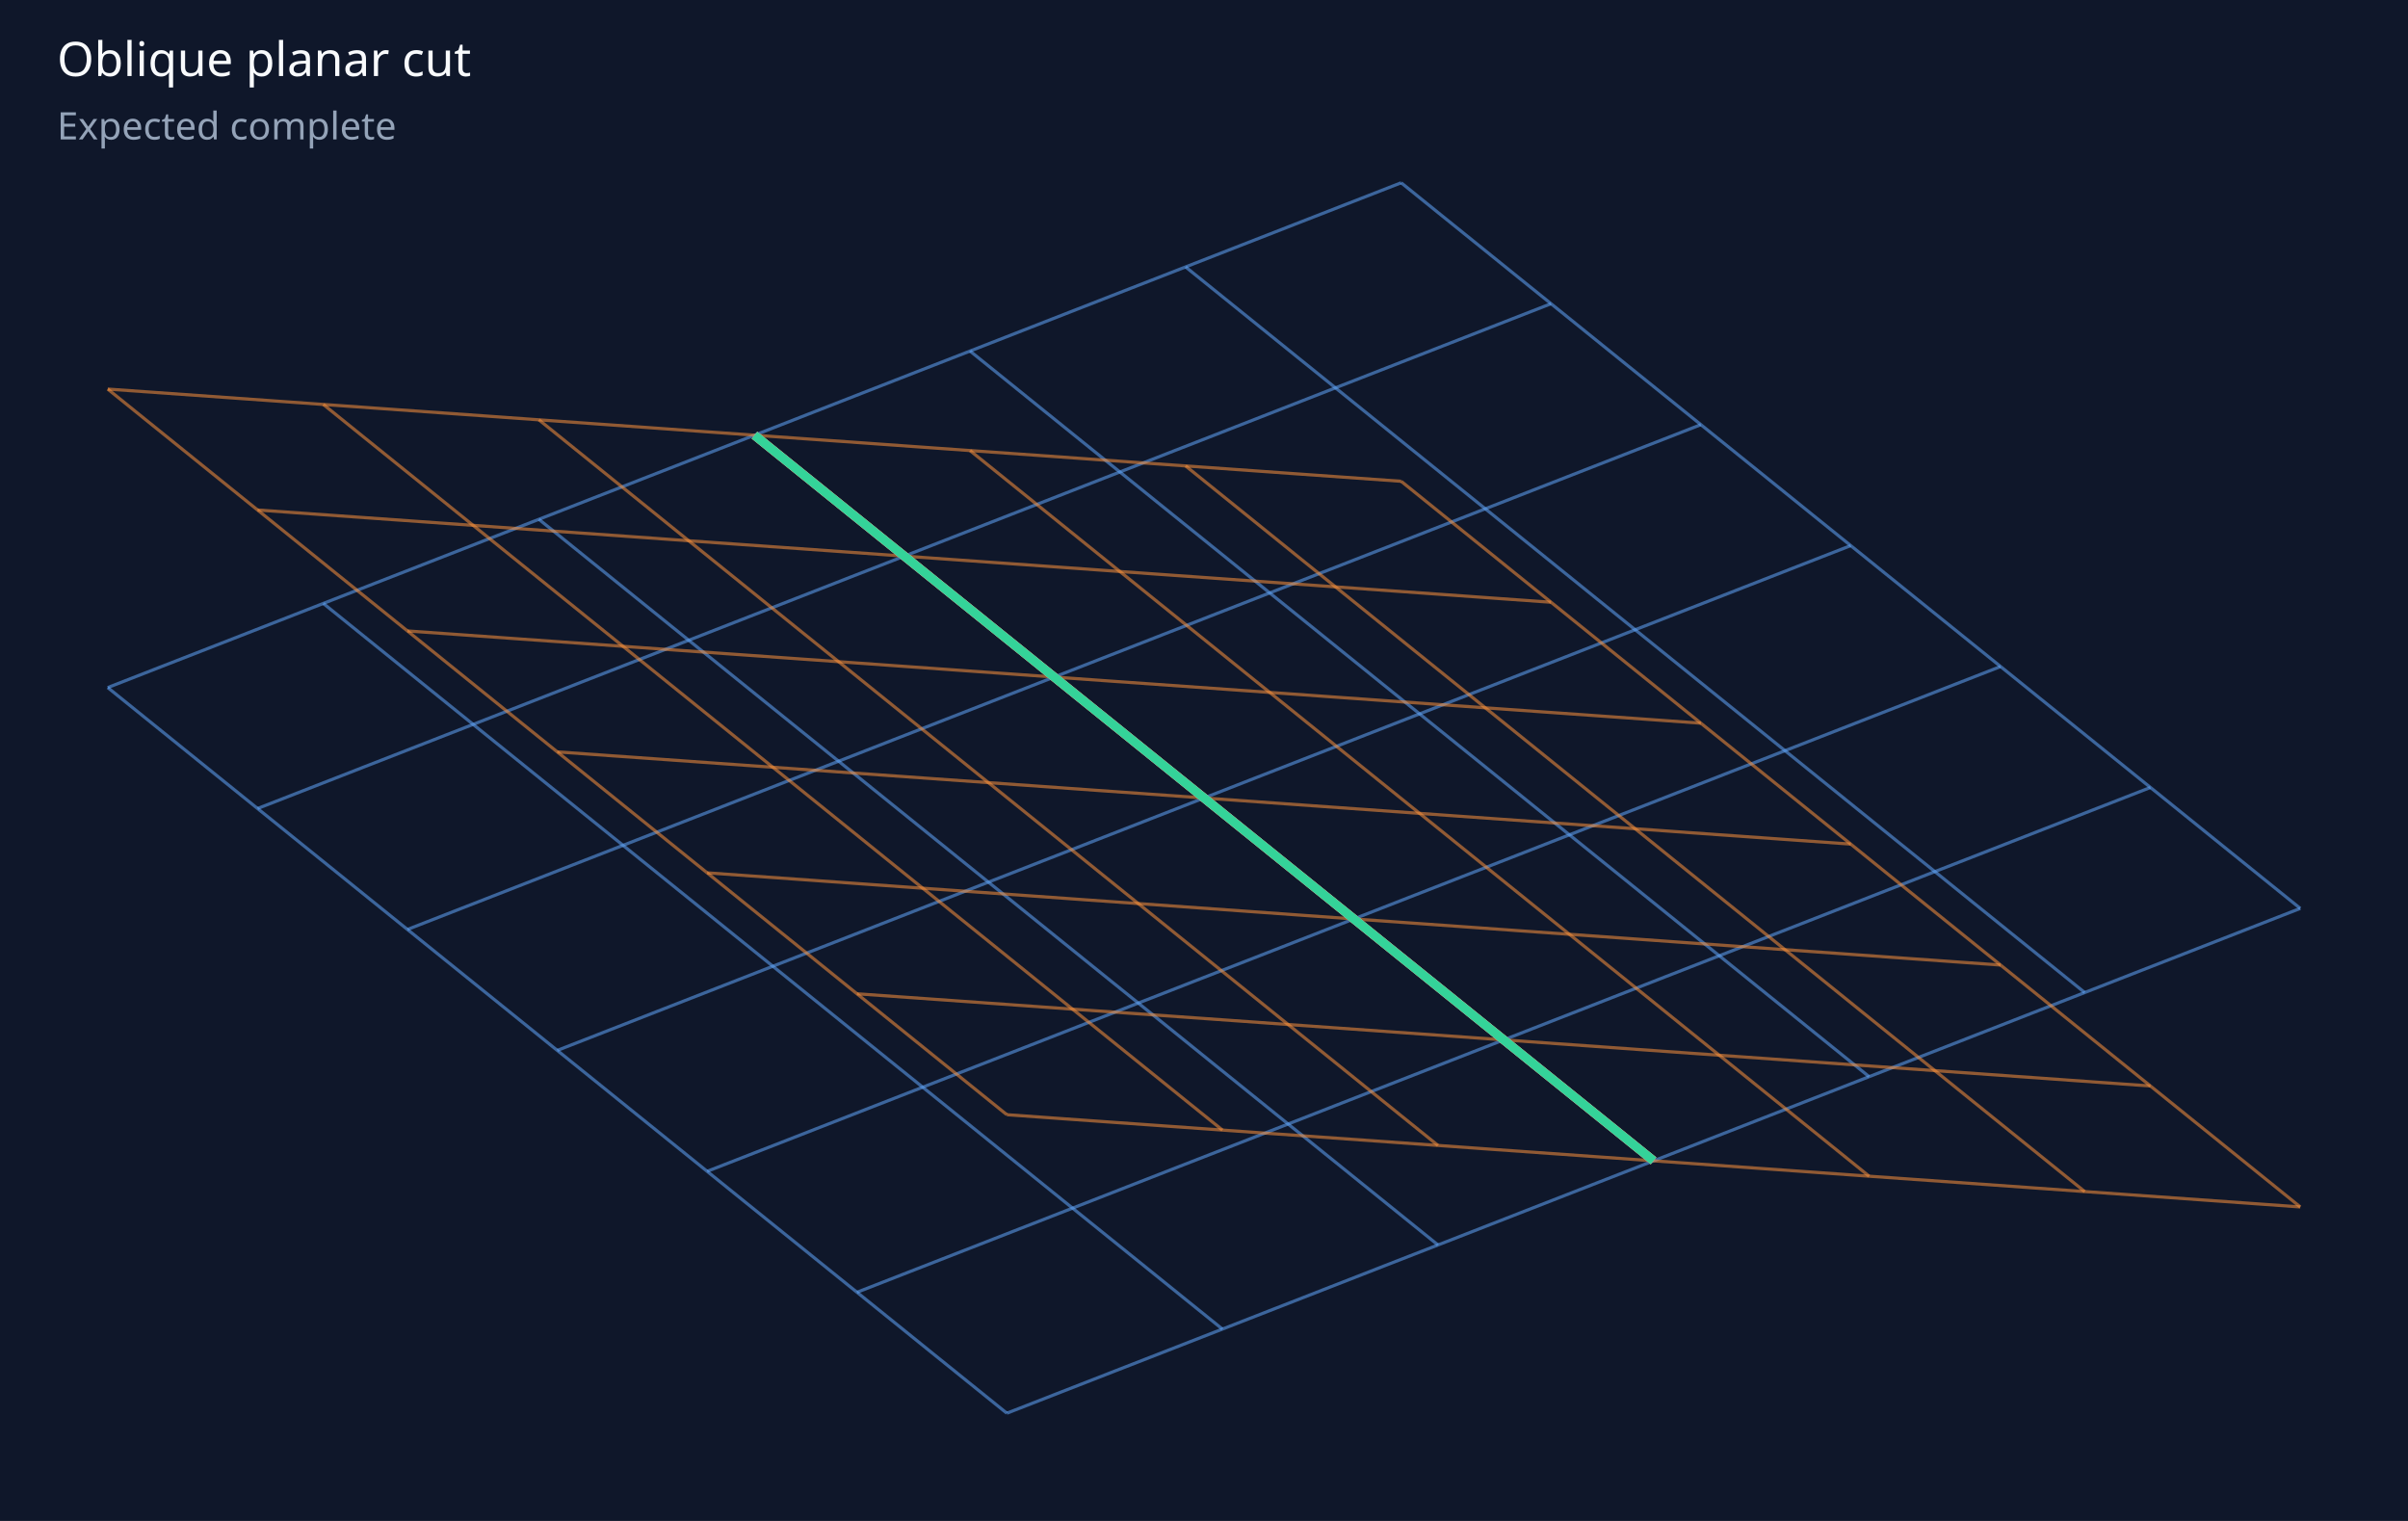
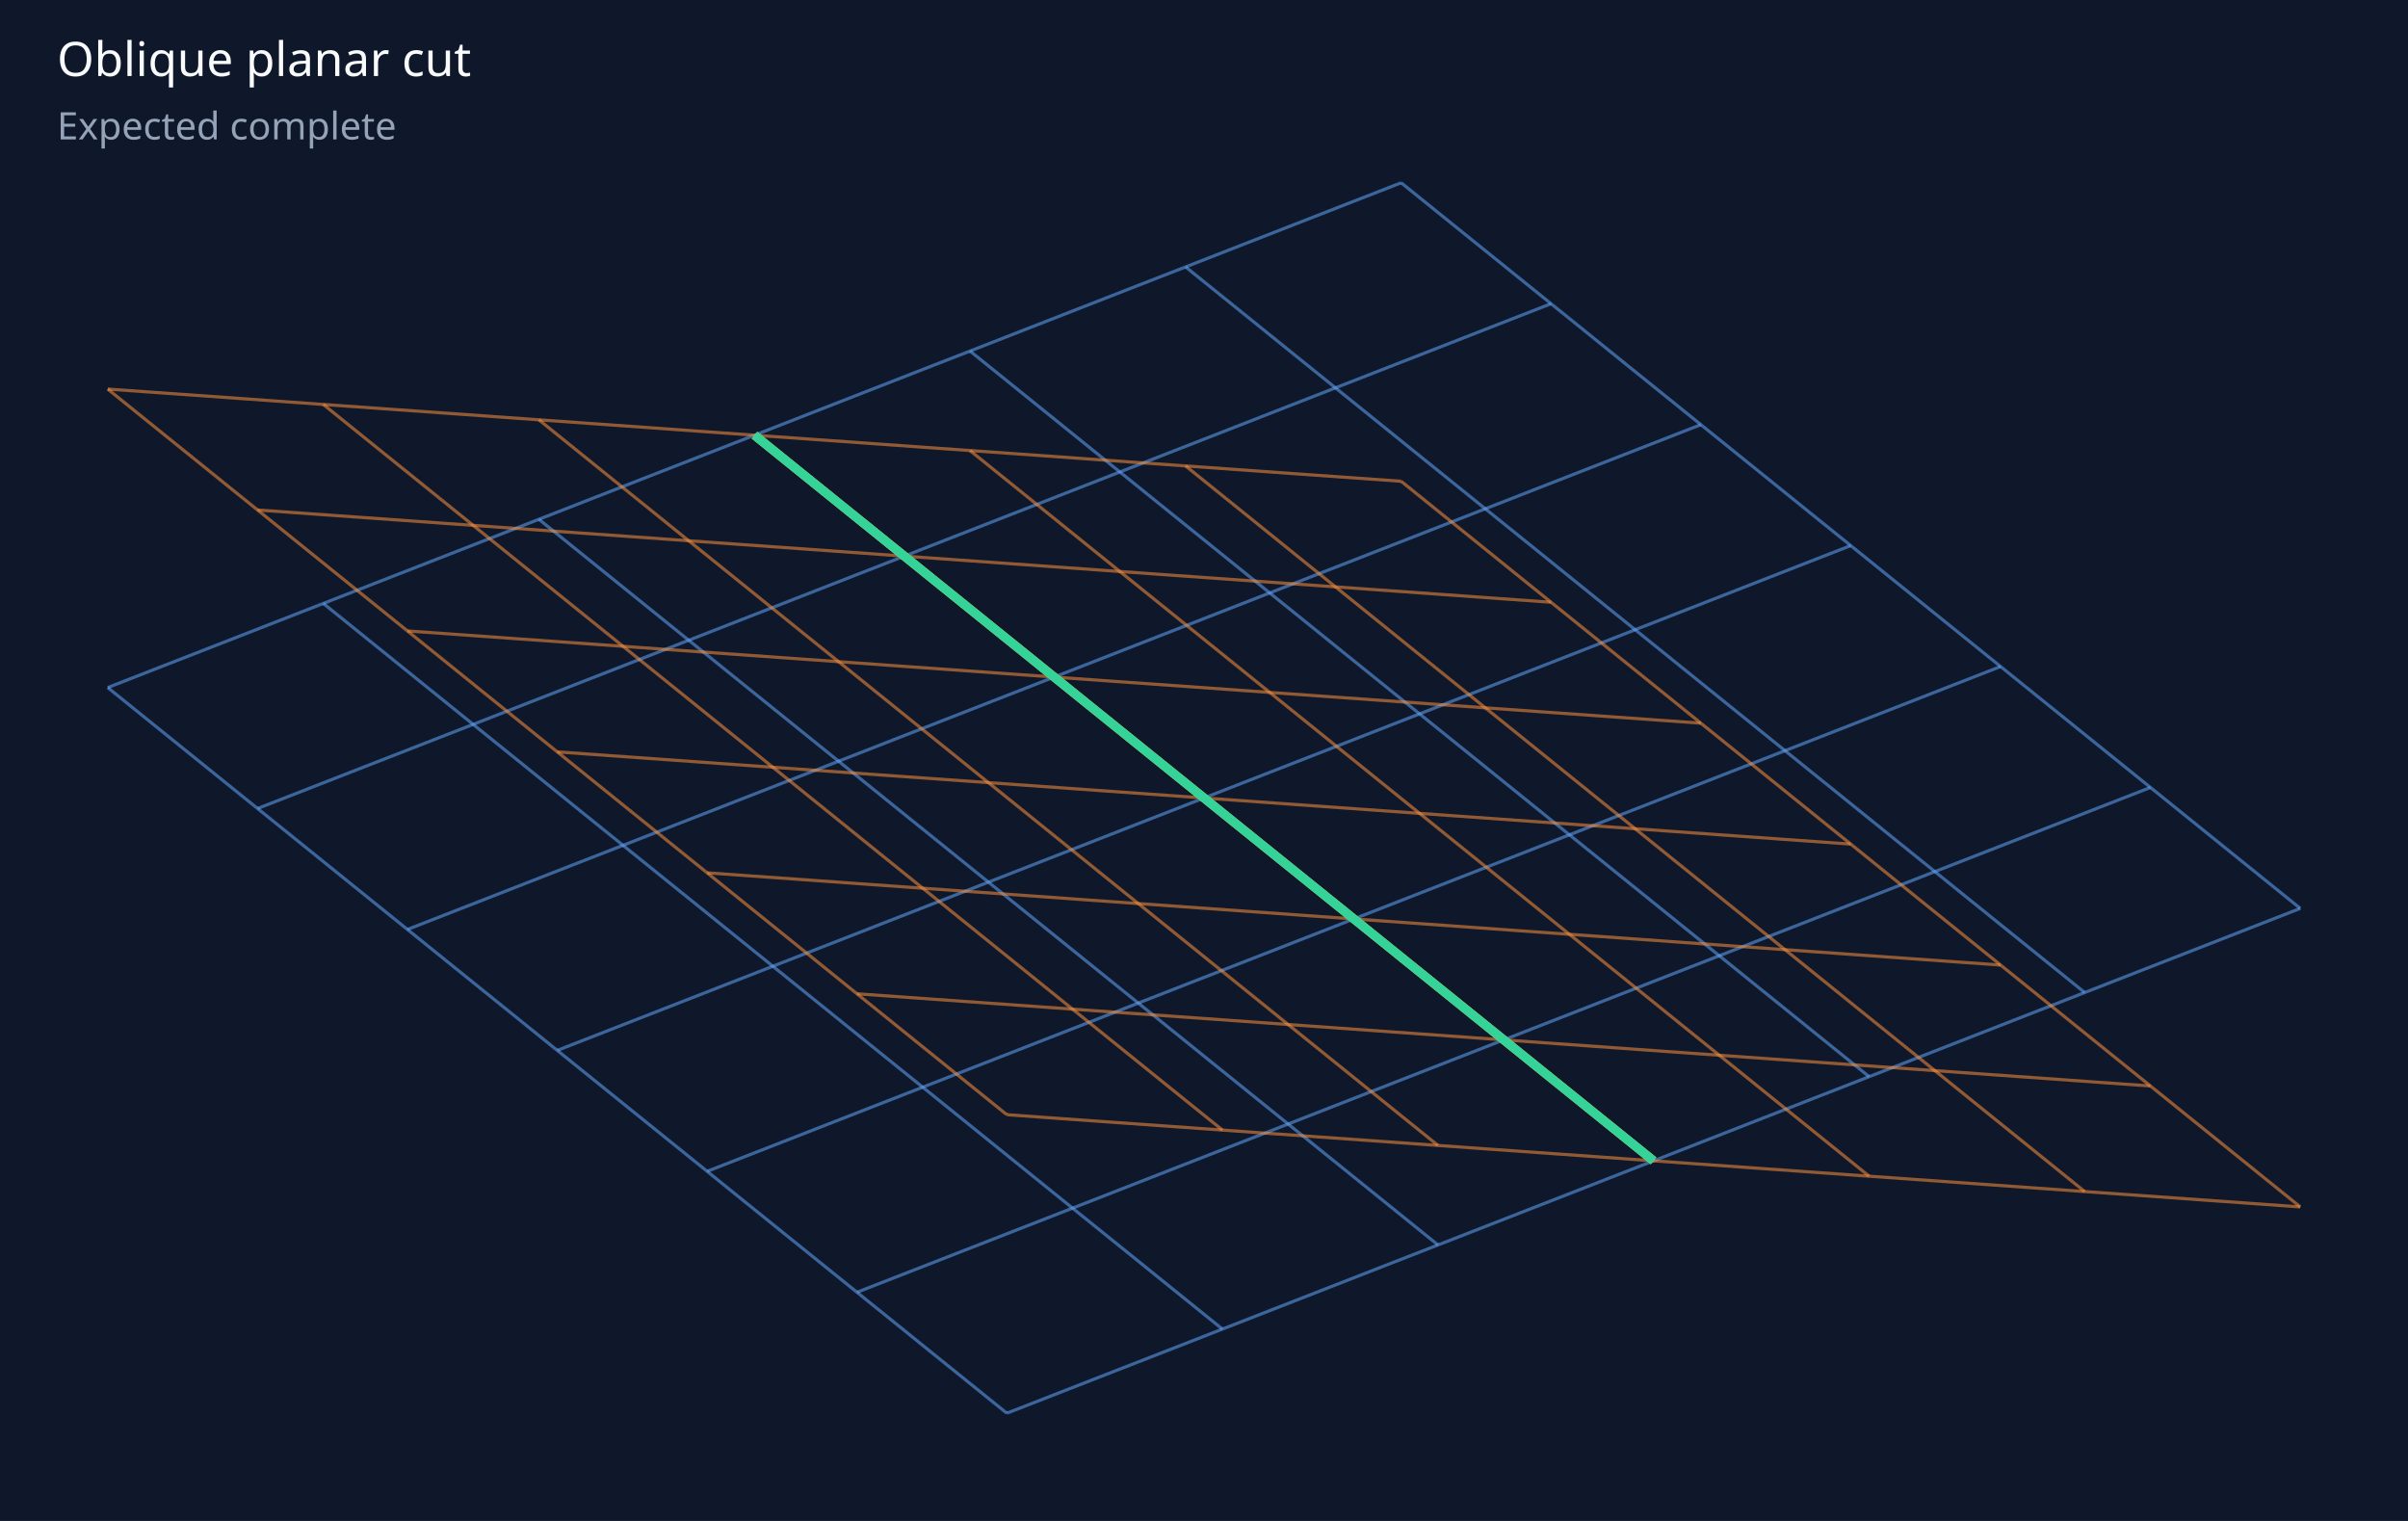
<svg xmlns="http://www.w3.org/2000/svg" width="760" height="480" viewBox="0 0 760 480">
  <rect width="100%" height="100%" fill="#0f172a" />
  <text x="18" y="24" font-family="sans-serif" font-size="15" fill="#f8fafc">Oblique planar cut</text>
  <text x="18" y="44" font-family="sans-serif" font-size="12" fill="#94a3b8">Expected complete</text>
  <polyline points="317.77,446.00 305.95,436.46 294.12,426.92 282.30,417.37 270.47,407.83 258.65,398.29 246.83,388.75 235.00,379.21 223.18,369.66 211.36,360.12 199.53,350.58 187.71,341.04 175.88,331.50 164.06,321.95 152.24,312.41 140.41,302.87 128.59,293.33 116.77,283.79 104.94,274.24 93.12,264.70 81.29,255.16 69.47,245.62 57.65,236.08 45.82,226.53 34.00,216.99" fill="none" stroke="#60a5fa" stroke-width="1.0" opacity="0.55" />
  <polyline points="385.81,419.45 373.98,409.91 362.16,400.36 350.34,390.82 338.51,381.28 326.69,371.74 314.87,362.20 303.04,352.65 291.22,343.11 279.39,333.57 267.57,324.03 255.75,314.49 243.92,304.94 232.10,295.40 220.28,285.86 208.45,276.32 196.63,266.78 184.80,257.24 172.98,247.69 161.16,238.15 149.33,228.61 137.51,219.07 125.69,209.53 113.86,199.98 102.04,190.44" fill="none" stroke="#60a5fa" stroke-width="1.0" opacity="0.55" />
  <polyline points="453.85,392.90 442.02,383.35 430.20,373.81 418.38,364.27 406.55,354.73 394.73,345.19 382.90,335.65 371.08,326.10 359.26,316.56 347.43,307.02 335.61,297.48 323.79,287.94 311.96,278.39 300.14,268.85 288.31,259.31 276.49,249.77 264.67,240.23 252.84,230.68 241.02,221.14 229.20,211.60 217.37,202.06 205.55,192.52 193.72,182.97 181.90,173.43 170.08,163.89" fill="none" stroke="#60a5fa" stroke-width="1.0" opacity="0.55" />
  <polyline points="521.88,366.35 510.06,356.80 498.24,347.26 486.41,337.72 474.59,328.18 462.77,318.64 450.94,309.09 439.12,299.55 427.29,290.01 415.47,280.47 403.65,270.93 391.82,261.38 380.00,251.84 368.18,242.30 356.35,232.76 344.53,223.22 332.71,213.67 320.88,204.13 309.06,194.59 297.23,185.05 285.41,175.51 273.59,165.96 261.76,156.42 249.94,146.88 238.12,137.34" fill="none" stroke="#60a5fa" stroke-width="1.0" opacity="0.55" />
  <polyline points="589.92,339.79 578.10,330.25 566.28,320.71 554.45,311.17 542.63,301.63 530.80,292.08 518.98,282.54 507.16,273.00 495.33,263.46 483.51,253.92 471.69,244.37 459.86,234.83 448.04,225.29 436.21,215.75 424.39,206.21 412.57,196.66 400.74,187.12 388.92,177.58 377.10,168.04 365.27,158.50 353.45,148.95 341.62,139.41 329.80,129.87 317.98,120.33 306.15,110.79" fill="none" stroke="#60a5fa" stroke-width="1.0" opacity="0.55" />
  <polyline points="657.96,313.24 646.14,303.70 634.31,294.16 622.49,284.62 610.67,275.07 598.84,265.53 587.02,255.99 575.20,246.45 563.37,236.91 551.55,227.36 539.72,217.82 527.90,208.28 516.08,198.74 504.25,189.20 492.43,179.65 480.61,170.11 468.78,160.57 456.96,151.03 445.13,141.49 433.31,131.94 421.49,122.40 409.66,112.86 397.84,103.32 386.02,93.78 374.19,84.24" fill="none" stroke="#60a5fa" stroke-width="1.0" opacity="0.55" />
  <polyline points="726.00,286.69 714.18,277.15 702.35,267.61 690.53,258.06 678.71,248.52 666.88,238.98 655.06,229.44 643.23,219.90 631.41,210.35 619.59,200.81 607.76,191.27 595.94,181.73 584.12,172.19 572.29,162.65 560.47,153.10 548.64,143.56 536.82,134.02 525.00,124.48 513.17,114.94 501.35,105.39 489.53,95.85 477.70,86.31 465.88,76.77 454.05,67.23 442.23,57.68" fill="none" stroke="#60a5fa" stroke-width="1.0" opacity="0.55" />
  <polyline points="317.77,446.00 334.78,439.36 351.79,432.72 368.80,426.09 385.81,419.45 402.82,412.81 419.83,406.17 436.84,399.53 453.85,392.90 470.86,386.26 487.87,379.62 504.88,372.98 521.88,366.35 538.89,359.71 555.90,353.07 572.91,346.43 589.92,339.79 606.93,333.16 623.94,326.52 640.95,319.88 657.96,313.24 674.97,306.60 691.98,299.97 708.99,293.33 726.00,286.69" fill="none" stroke="#60a5fa" stroke-width="1.0" opacity="0.55" />
  <polyline points="270.47,407.83 287.48,401.19 304.49,394.56 321.50,387.92 338.51,381.28 355.52,374.64 372.53,368.00 389.54,361.37 406.55,354.73 423.56,348.09 440.57,341.45 457.58,334.82 474.59,328.18 491.60,321.54 508.61,314.90 525.62,308.26 542.63,301.63 559.64,294.99 576.65,288.35 593.66,281.71 610.67,275.07 627.68,268.44 644.69,261.80 661.70,255.16 678.71,248.52" fill="none" stroke="#60a5fa" stroke-width="1.0" opacity="0.55" />
  <polyline points="223.18,369.66 240.19,363.03 257.20,356.39 274.21,349.75 291.22,343.11 308.23,336.47 325.24,329.84 342.25,323.20 359.26,316.56 376.27,309.92 393.28,303.29 410.29,296.65 427.29,290.01 444.30,283.37 461.31,276.73 478.32,270.10 495.33,263.46 512.34,256.82 529.35,250.18 546.36,243.54 563.37,236.91 580.38,230.27 597.39,223.63 614.40,216.99 631.41,210.35" fill="none" stroke="#60a5fa" stroke-width="1.0" opacity="0.55" />
  <polyline points="175.88,331.50 192.89,324.86 209.90,318.22 226.91,311.58 243.92,304.94 260.93,298.31 277.94,291.67 294.95,285.03 311.96,278.39 328.97,271.76 345.98,265.12 362.99,258.48 380.00,251.84 397.01,245.20 414.02,238.57 431.03,231.93 448.04,225.29 465.05,218.65 482.06,212.01 499.07,205.38 516.08,198.74 533.09,192.10 550.10,185.46 567.11,178.82 584.12,172.19" fill="none" stroke="#60a5fa" stroke-width="1.0" opacity="0.55" />
  <polyline points="128.59,293.33 145.60,286.69 162.61,280.05 179.62,273.41 196.63,266.78 213.64,260.14 230.65,253.50 247.66,246.86 264.67,240.23 281.68,233.59 298.69,226.95 315.70,220.31 332.71,213.67 349.71,207.04 366.72,200.40 383.73,193.76 400.74,187.12 417.75,180.48 434.76,173.85 451.77,167.21 468.78,160.57 485.79,153.93 502.80,147.29 519.81,140.66 536.82,134.02" fill="none" stroke="#60a5fa" stroke-width="1.0" opacity="0.55" />
  <polyline points="81.29,255.16 98.30,248.52 115.31,241.88 132.32,235.25 149.33,228.61 166.34,221.97 183.35,215.33 200.36,208.70 217.37,202.06 234.38,195.42 251.39,188.78 268.40,182.14 285.41,175.51 302.42,168.87 319.43,162.23 336.44,155.59 353.45,148.95 370.46,142.32 387.47,135.68 404.48,129.04 421.49,122.40 438.50,115.76 455.51,109.13 472.52,102.49 489.53,95.85" fill="none" stroke="#60a5fa" stroke-width="1.0" opacity="0.55" />
  <polyline points="34.00,216.99 51.01,210.35 68.02,203.72 85.03,197.08 102.04,190.44 119.05,183.80 136.06,177.17 153.07,170.53 170.08,163.89 187.09,157.25 204.10,150.61 221.11,143.98 238.12,137.34 255.12,130.70 272.13,124.06 289.14,117.42 306.15,110.79 323.16,104.15 340.17,97.51 357.18,90.87 374.19,84.24 391.20,77.60 408.21,70.96 425.22,64.32 442.23,57.68" fill="none" stroke="#60a5fa" stroke-width="1.0" opacity="0.55" />
  <polyline points="317.77,351.79 305.95,342.25 294.12,332.71 282.30,323.17 270.47,313.63 258.65,304.08 246.83,294.54 235.00,285.00 223.18,275.46 211.36,265.92 199.53,256.37 187.71,246.83 175.88,237.29 164.06,227.75 152.24,218.21 140.41,208.66 128.59,199.12 116.77,189.58 104.94,180.04 93.12,170.50 81.29,160.95 69.47,151.41 57.65,141.87 45.82,132.33 34.00,122.79" fill="none" stroke="#fb923c" stroke-width="1.0" opacity="0.55" />
  <polyline points="385.81,356.64 373.98,347.10 362.16,337.56 350.34,328.02 338.51,318.48 326.69,308.93 314.87,299.39 303.04,289.85 291.22,280.31 279.39,270.77 267.57,261.22 255.75,251.68 243.92,242.14 232.10,232.60 220.28,223.06 208.45,213.51 196.63,203.97 184.80,194.43 172.98,184.89 161.16,175.35 149.33,165.80 137.51,156.26 125.69,146.72 113.86,137.18 102.04,127.64" fill="none" stroke="#fb923c" stroke-width="1.0" opacity="0.55" />
  <polyline points="453.85,361.49 442.02,351.95 430.20,342.41 418.38,332.87 406.55,323.33 394.73,313.78 382.90,304.24 371.08,294.70 359.26,285.16 347.43,275.62 335.61,266.07 323.79,256.53 311.96,246.99 300.14,237.45 288.31,227.91 276.49,218.37 264.67,208.82 252.84,199.28 241.02,189.74 229.20,180.20 217.37,170.66 205.55,161.11 193.72,151.57 181.90,142.03 170.08,132.49" fill="none" stroke="#fb923c" stroke-width="1.0" opacity="0.55" />
  <polyline points="521.88,366.35 510.06,356.80 498.24,347.26 486.41,337.72 474.59,328.18 462.77,318.64 450.94,309.09 439.12,299.55 427.29,290.01 415.47,280.47 403.65,270.93 391.82,261.38 380.00,251.84 368.18,242.30 356.35,232.76 344.53,223.22 332.71,213.67 320.88,204.13 309.06,194.59 297.23,185.05 285.41,175.51 273.59,165.96 261.76,156.42 249.94,146.88 238.12,137.34" fill="none" stroke="#fb923c" stroke-width="1.0" opacity="0.55" />
  <polyline points="589.92,371.20 578.10,361.65 566.28,352.11 554.45,342.57 542.63,333.03 530.80,323.49 518.98,313.94 507.16,304.40 495.33,294.86 483.51,285.32 471.69,275.78 459.86,266.23 448.04,256.69 436.21,247.15 424.39,237.61 412.57,228.07 400.74,218.52 388.92,208.98 377.10,199.44 365.27,189.90 353.45,180.36 341.62,170.81 329.80,161.27 317.98,151.73 306.15,142.19" fill="none" stroke="#fb923c" stroke-width="1.0" opacity="0.55" />
  <polyline points="657.96,376.05 646.14,366.50 634.31,356.96 622.49,347.42 610.67,337.88 598.84,328.34 587.02,318.80 575.20,309.25 563.37,299.71 551.55,290.17 539.72,280.63 527.90,271.09 516.08,261.54 504.25,252.00 492.43,242.46 480.61,232.92 468.78,223.38 456.96,213.83 445.13,204.29 433.31,194.75 421.49,185.21 409.66,175.67 397.84,166.12 386.02,156.58 374.19,147.04" fill="none" stroke="#fb923c" stroke-width="1.0" opacity="0.55" />
  <polyline points="726.00,380.90 714.18,371.36 702.35,361.81 690.53,352.27 678.71,342.73 666.88,333.19 655.06,323.65 643.23,314.10 631.41,304.56 619.59,295.02 607.76,285.48 595.94,275.94 584.12,266.39 572.29,256.85 560.47,247.31 548.64,237.77 536.82,228.23 525.00,218.68 513.17,209.14 501.35,199.60 489.53,190.06 477.70,180.52 465.88,170.97 454.05,161.43 442.23,151.89" fill="none" stroke="#fb923c" stroke-width="1.0" opacity="0.55" />
  <polyline points="317.77,351.79 334.78,353.01 351.79,354.22 368.80,355.43 385.81,356.64 402.82,357.86 419.83,359.07 436.84,360.28 453.85,361.49 470.86,362.71 487.87,363.92 504.88,365.13 521.88,366.35 538.89,367.56 555.90,368.77 572.91,369.98 589.92,371.20 606.93,372.41 623.94,373.62 640.95,374.83 657.96,376.05 674.97,377.26 691.98,378.47 708.99,379.68 726.00,380.90" fill="none" stroke="#fb923c" stroke-width="1.0" opacity="0.55" />
  <polyline points="270.47,313.63 287.48,314.84 304.49,316.05 321.50,317.26 338.51,318.48 355.52,319.69 372.53,320.90 389.54,322.11 406.55,323.33 423.56,324.54 440.57,325.75 457.58,326.96 474.59,328.18 491.60,329.39 508.61,330.60 525.62,331.82 542.63,333.03 559.64,334.24 576.65,335.45 593.66,336.67 610.67,337.88 627.68,339.09 644.69,340.30 661.70,341.52 678.71,342.73" fill="none" stroke="#fb923c" stroke-width="1.0" opacity="0.55" />
  <polyline points="223.18,275.46 240.19,276.67 257.20,277.88 274.21,279.10 291.22,280.31 308.23,281.52 325.24,282.73 342.25,283.95 359.26,285.16 376.27,286.37 393.28,287.58 410.29,288.80 427.29,290.01 444.30,291.22 461.31,292.43 478.32,293.65 495.33,294.86 512.34,296.07 529.35,297.29 546.36,298.50 563.37,299.71 580.38,300.92 597.39,302.14 614.40,303.35 631.41,304.56" fill="none" stroke="#fb923c" stroke-width="1.0" opacity="0.55" />
  <polyline points="175.88,237.29 192.89,238.50 209.90,239.71 226.91,240.93 243.92,242.14 260.93,243.35 277.94,244.57 294.95,245.78 311.96,246.99 328.97,248.20 345.98,249.42 362.99,250.63 380.00,251.84 397.01,253.05 414.02,254.27 431.03,255.48 448.04,256.69 465.05,257.91 482.06,259.12 499.07,260.33 516.08,261.54 533.09,262.76 550.10,263.97 567.11,265.18 584.12,266.39" fill="none" stroke="#fb923c" stroke-width="1.0" opacity="0.55" />
  <polyline points="128.59,199.12 145.60,200.33 162.61,201.55 179.62,202.76 196.63,203.97 213.64,205.19 230.65,206.40 247.66,207.61 264.67,208.82 281.68,210.04 298.69,211.25 315.70,212.46 332.71,213.67 349.71,214.89 366.72,216.10 383.73,217.31 400.74,218.52 417.75,219.74 434.76,220.95 451.77,222.16 468.78,223.38 485.79,224.59 502.80,225.80 519.81,227.01 536.82,228.23" fill="none" stroke="#fb923c" stroke-width="1.0" opacity="0.55" />
  <polyline points="81.29,160.95 98.30,162.17 115.31,163.38 132.32,164.59 149.33,165.80 166.34,167.02 183.35,168.23 200.36,169.44 217.37,170.66 234.38,171.87 251.39,173.08 268.40,174.29 285.41,175.51 302.42,176.72 319.43,177.93 336.44,179.14 353.45,180.36 370.46,181.57 387.47,182.78 404.48,183.99 421.49,185.21 438.50,186.42 455.51,187.63 472.52,188.85 489.53,190.06" fill="none" stroke="#fb923c" stroke-width="1.0" opacity="0.55" />
  <polyline points="34.00,122.79 51.01,124.00 68.02,125.21 85.03,126.42 102.04,127.64 119.05,128.85 136.06,130.06 153.07,131.27 170.08,132.49 187.09,133.70 204.10,134.91 221.11,136.13 238.12,137.34 255.12,138.55 272.13,139.76 289.14,140.98 306.15,142.19 323.16,143.40 340.17,144.61 357.18,145.83 374.19,147.04 391.20,148.25 408.21,149.47 425.22,150.68 442.23,151.89" fill="none" stroke="#fb923c" stroke-width="1.0" opacity="0.55" />
  <polyline points="521.88,366.35 514.79,360.62 507.70,354.89 500.60,349.17 493.51,343.44 486.41,337.72 479.32,331.99 472.23,326.27 465.13,320.54 458.04,314.82 450.94,309.09 443.85,303.37 436.75,297.64 429.66,291.92 422.57,286.19 415.47,280.47 408.38,274.74 401.28,269.02 394.19,263.29 387.09,257.57 380.00,251.84 372.91,246.12 365.81,240.39 358.72,234.67 351.62,228.94 344.53,223.22 337.43,217.49 330.34,211.77 323.25,206.04 316.15,200.32 309.06,194.59 301.96,188.86 294.87,183.14 287.77,177.41 280.68,171.69 273.59,165.96 266.49,160.24 259.40,154.51 252.30,148.79 245.21,143.06 238.12,137.34" fill="none" stroke="#facc15" stroke-width="2.8" opacity="1.0" />
-   <polyline points="521.88,366.35 517.34,362.68 510.75,357.36 504.15,352.03 497.55,346.71 490.96,341.39 481.06,333.40 471.17,325.42 457.98,314.77 444.79,304.12 431.59,293.48 418.40,282.83 405.21,272.19 392.02,261.54 378.83,250.89 365.63,240.25 352.44,229.60 339.25,218.96 326.06,208.31 312.87,197.66 299.67,187.02 286.48,176.37 273.29,165.73 260.10,155.08 246.91,144.43 238.12,137.34" fill="none" stroke="#f472b6" stroke-width="2.8" opacity="1.0" />
-   <polyline points="521.88,366.35 517.45,362.77 513.02,359.19 508.58,355.61 504.15,352.03 499.72,348.45 495.28,344.88 490.85,341.30 486.41,337.72 481.98,334.14 477.55,330.56 473.11,326.98 468.68,323.41 464.24,319.83 459.81,316.25 455.38,312.67 450.94,309.09 446.51,305.52 442.07,301.94 437.64,298.36 433.21,294.78 428.77,291.20 424.34,287.62 419.91,284.05 415.47,280.47 411.04,276.89 406.60,273.31 402.17,269.73 397.74,266.15 393.30,262.58 388.87,259.00 384.43,255.42 380.00,251.84 375.57,248.26 371.13,244.69 366.70,241.11 362.26,237.53 357.83,233.95 353.40,230.37 348.96,226.79 344.53,223.22 340.09,219.64 335.66,216.06 331.23,212.48 326.79,208.90 322.36,205.32 317.93,201.75 313.49,198.17 309.06,194.59 304.62,191.01 300.19,187.43 295.76,183.86 291.32,180.28 286.89,176.70 282.45,173.12 278.02,169.54 273.59,165.96 269.15,162.39 264.72,158.81 260.28,155.23 255.85,151.65 251.42,148.07 246.98,144.49 242.55,140.92 238.12,137.34" fill="none" stroke="#34d399" stroke-width="2.8" opacity="1.0" />
+   <polyline points="238.12,137.34 242.55,140.92 246.98,144.49 251.42,148.07 255.85,151.65 260.28,155.23 264.72,158.81 269.15,162.39 273.59,165.96 278.02,169.54 282.45,173.12 286.89,176.70 291.32,180.28 295.76,183.86 300.19,187.43 304.62,191.01 309.06,194.59 313.49,198.17 317.93,201.75 322.36,205.32 326.79,208.90 331.23,212.48 335.66,216.06 340.09,219.64 344.53,223.22 348.96,226.79 353.40,230.37 357.83,233.95 362.26,237.53 366.70,241.11 371.13,244.69 375.57,248.26 380.00,251.84 384.43,255.42 388.87,259.00 393.30,262.58 397.74,266.15 402.17,269.73 406.60,273.31 411.04,276.89 415.47,280.47 419.91,284.05 424.34,287.62 428.77,291.20 433.21,294.78 437.64,298.36 442.07,301.94 446.51,305.52 450.94,309.09 455.38,312.67 459.81,316.25 464.24,319.83 468.68,323.41 473.11,326.98 477.55,330.56 481.98,334.14 486.41,337.72 490.85,341.30 495.28,344.88 499.72,348.45 504.15,352.03 508.58,355.61 513.02,359.19 517.45,362.77 521.88,366.35" fill="none" stroke="#34d399" stroke-width="2.8" opacity="1.0" />
</svg>
